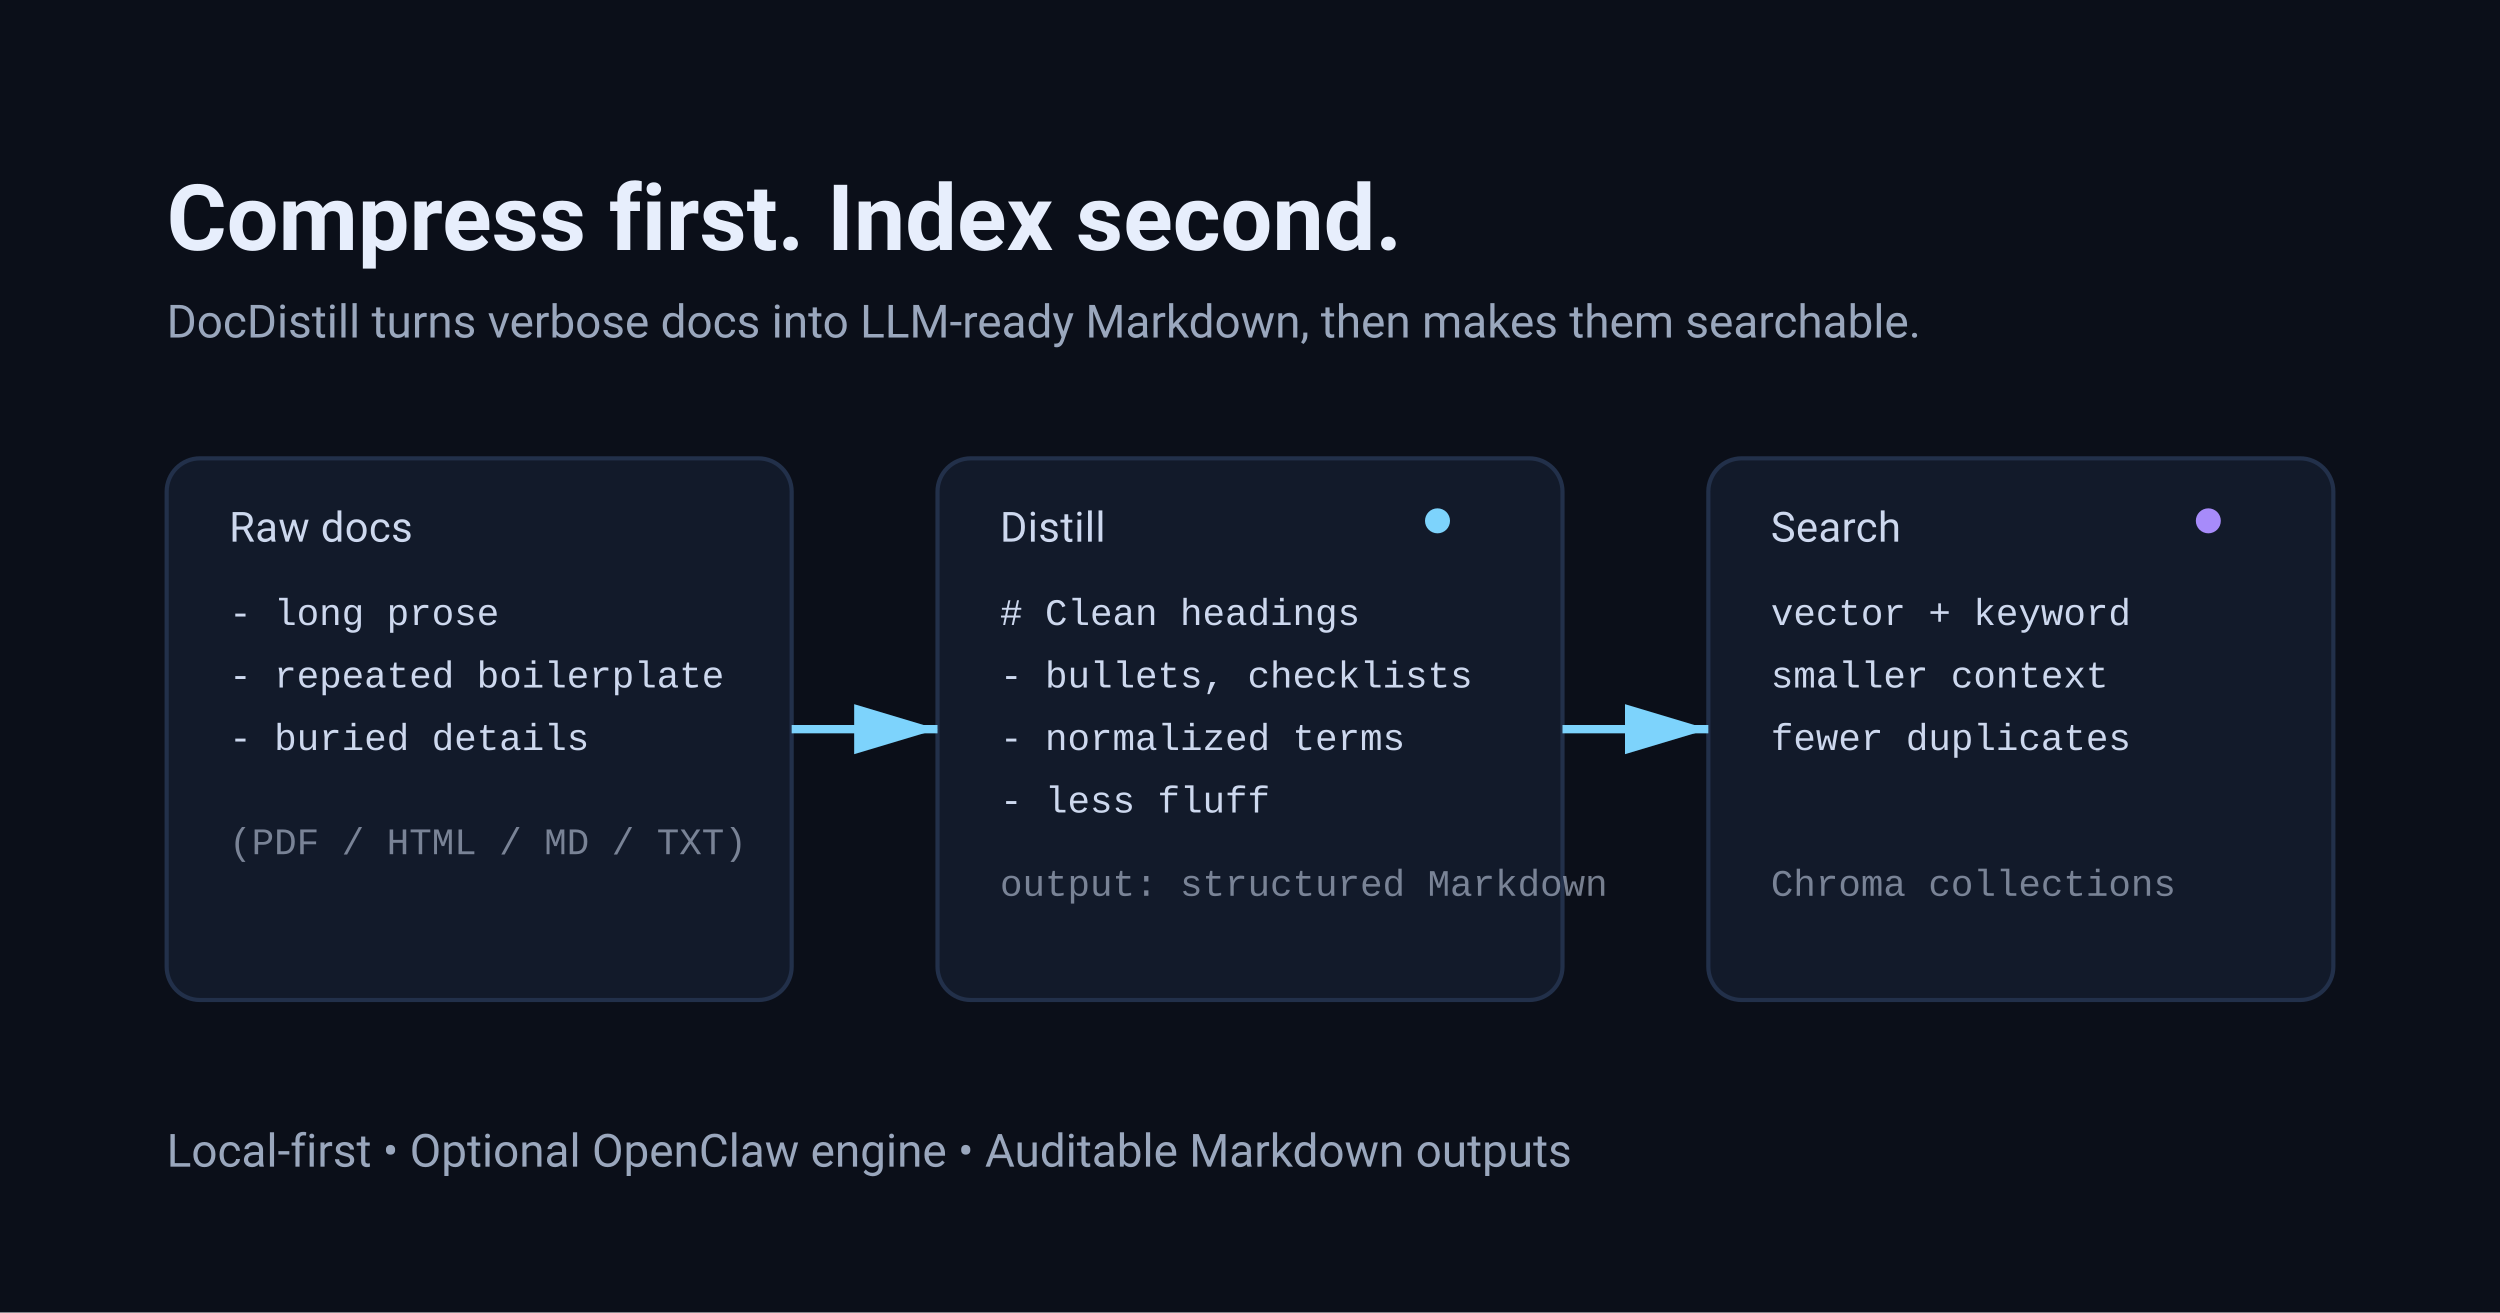
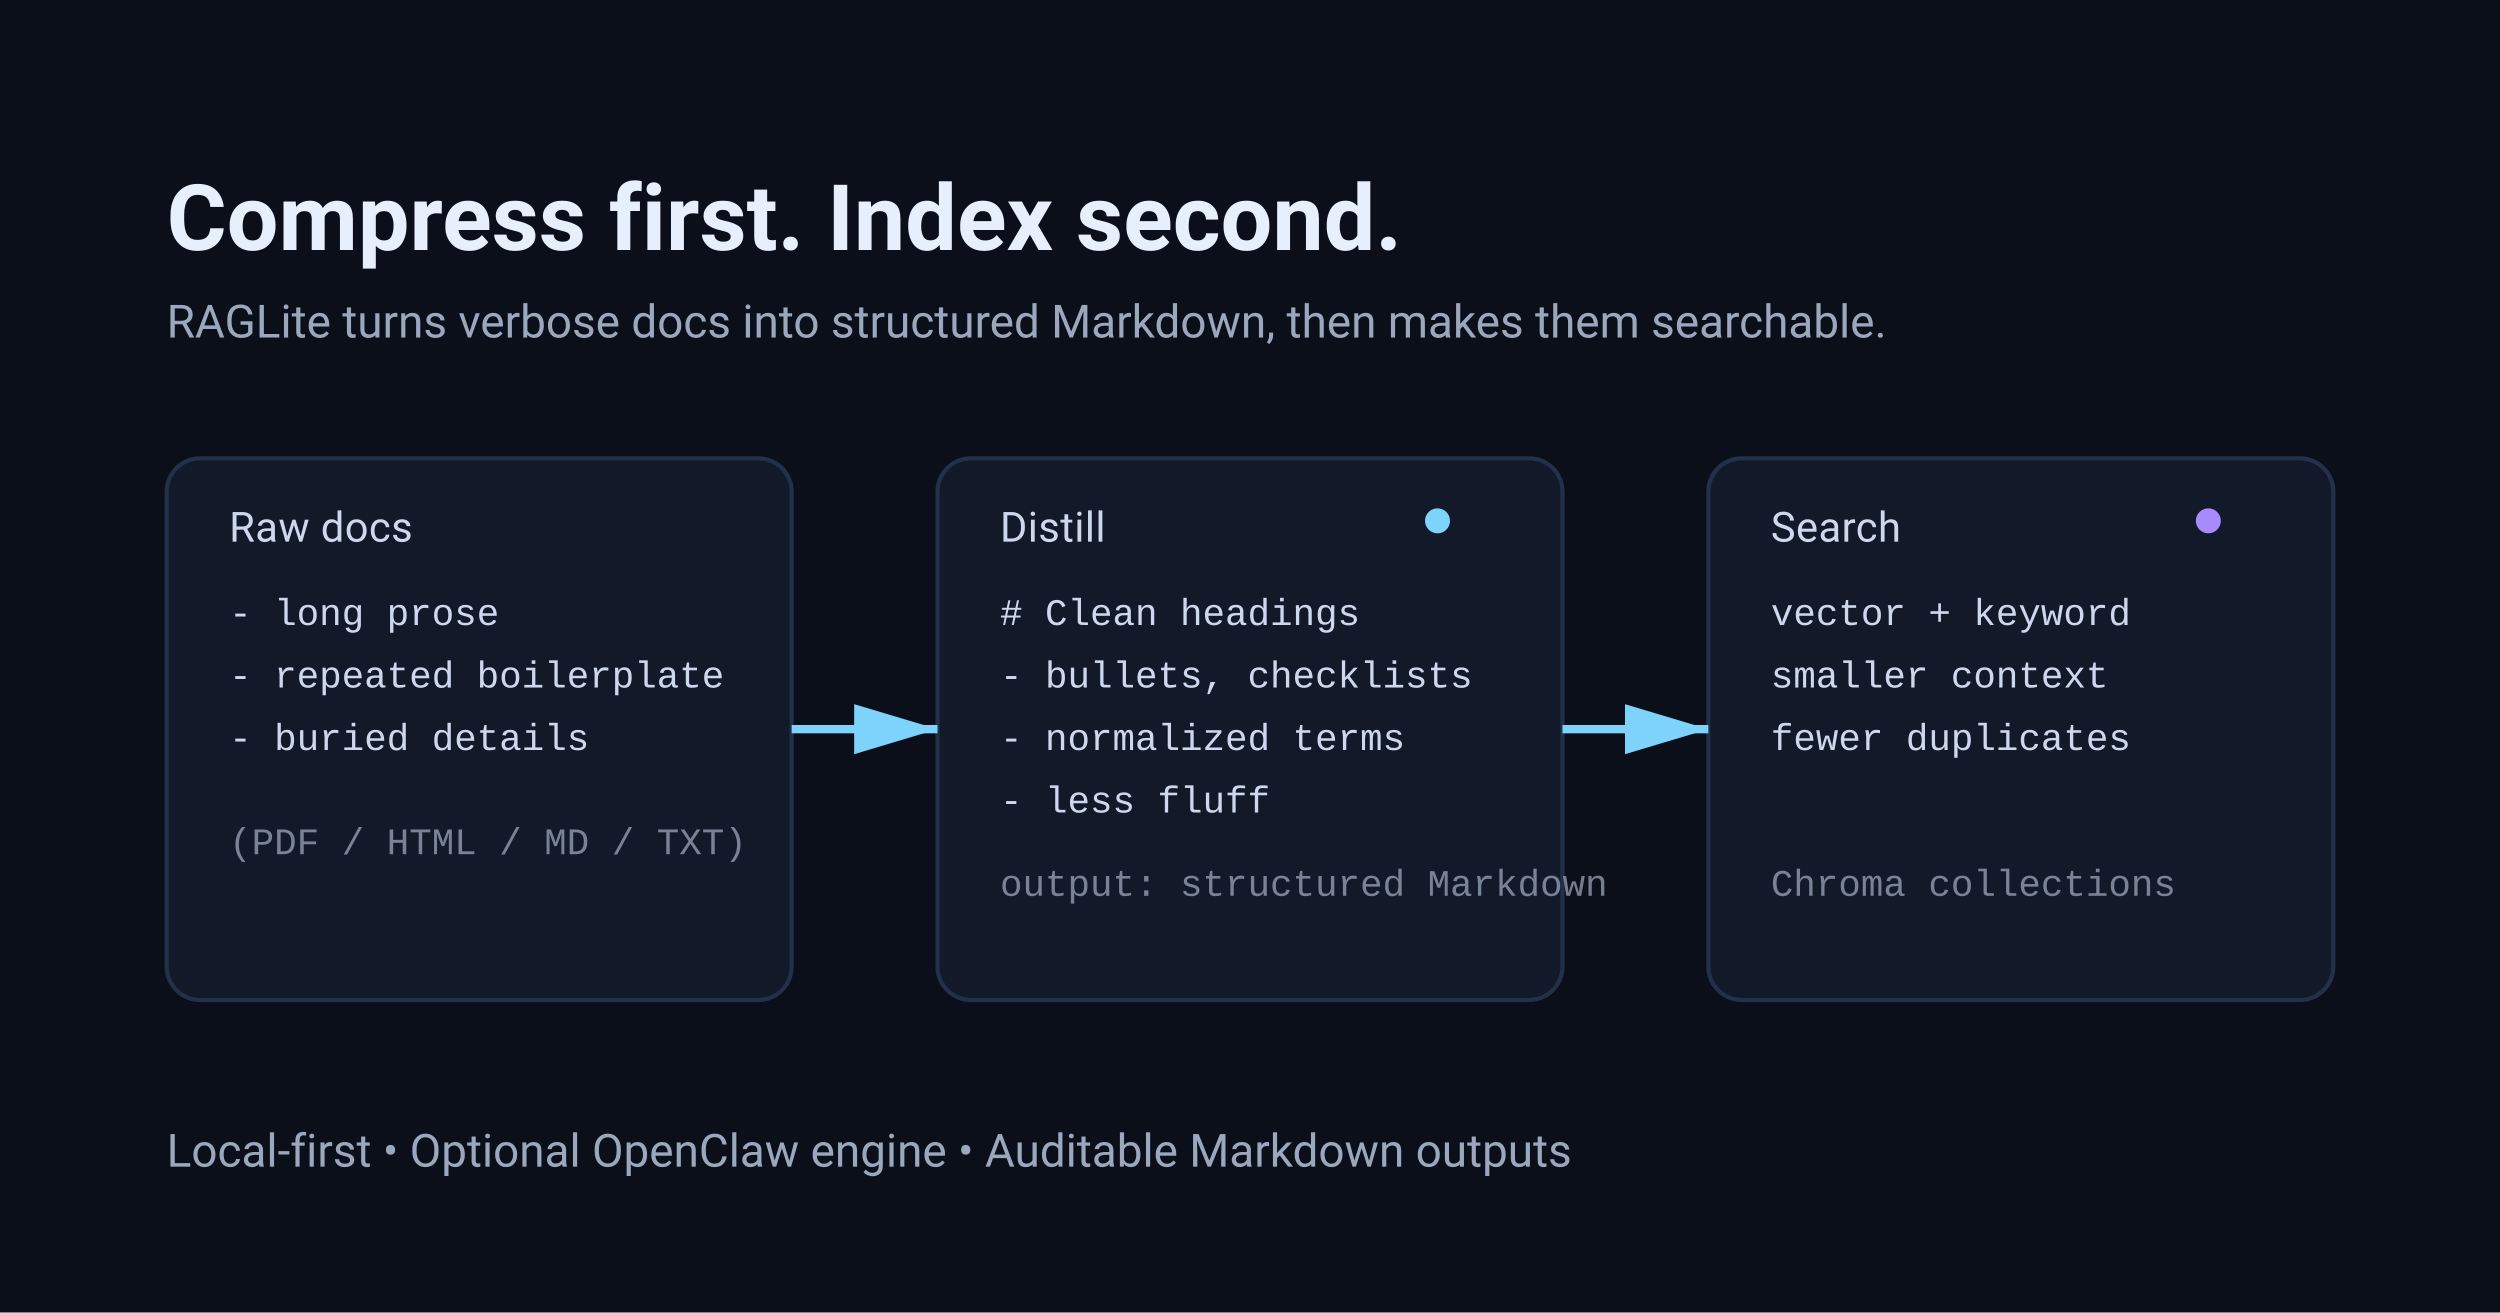
<svg xmlns="http://www.w3.org/2000/svg" width="1200" height="630" viewBox="0 0 1200 630">
  <defs>
    <style>
      .bg { fill: #0b0f19; }
      .card { fill: #121a2a; stroke: #22304a; stroke-width: 2; }
      .muted { fill: #9aa7bd; font-family: ui-sans-serif, system-ui, -apple-system, Segoe UI, Roboto, Helvetica, Arial; font-size: 22px; }
      .title { fill: #e7eefc; font-family: ui-sans-serif, system-ui, -apple-system, Segoe UI, Roboto, Helvetica, Arial; font-size: 44px; font-weight: 700; }
      .label { fill: #cdd8ee; font-family: ui-sans-serif, system-ui, -apple-system, Segoe UI, Roboto, Helvetica, Arial; font-size: 20px; letter-spacing: 0.2px; }
      .mono { fill: #cdd8ee; font-family: ui-monospace, SFMono-Regular, Menlo, Monaco, Consolas, "Liberation Mono", "Courier New", monospace; font-size: 18px; }
      .accent { fill: #7dd3fc; }
      .accent2 { fill: #a78bfa; }
      .line { stroke: #2b3b5c; stroke-width: 3; }
      .arrow { stroke: #7dd3fc; stroke-width: 4; fill: none; }
    </style>
    <marker id="arrowhead" markerWidth="10" markerHeight="10" refX="10" refY="3" orient="auto">
      <path d="M0,0 L10,3 L0,6 Z" fill="#7dd3fc" />
    </marker>
  </defs>
  <rect class="bg" x="0" y="0" width="1200" height="630" />
  <text class="title" x="80" y="120">Compress first. Index second.</text>
-   <text class="muted" x="80" y="162">DocDistill turns verbose docs into LLM-ready Markdown, then makes them searchable.</text>
+   <text class="muted" x="80" y="162">RAGLite turns verbose docs into structured Markdown, then makes them searchable.</text>
  <rect class="card" x="80" y="220" width="300" height="260" rx="16" />
  <rect class="card" x="450" y="220" width="300" height="260" rx="16" />
  <rect class="card" x="820" y="220" width="300" height="260" rx="16" />
  <text class="label" x="110" y="260">Raw docs</text>
  <text class="mono" x="110" y="300">- long prose</text>
  <text class="mono" x="110" y="330">- repeated boilerplate</text>
  <text class="mono" x="110" y="360">- buried details</text>
  <text class="mono" x="110" y="410" opacity="0.55">(PDF / HTML / MD / TXT)</text>
  <text class="label" x="480" y="260">Distill</text>
  <circle class="accent" cx="690" cy="250" r="6" />
  <text class="mono" x="480" y="300"># Clean headings</text>
  <text class="mono" x="480" y="330">- bullets, checklists</text>
  <text class="mono" x="480" y="360">- normalized terms</text>
  <text class="mono" x="480" y="390">- less fluff</text>
  <text class="mono" x="480" y="430" opacity="0.55">output: structured Markdown</text>
  <text class="label" x="850" y="260">Search</text>
  <circle class="accent2" cx="1060" cy="250" r="6" />
  <text class="mono" x="850" y="300">vector + keyword</text>
  <text class="mono" x="850" y="330">smaller context</text>
  <text class="mono" x="850" y="360">fewer duplicates</text>
  <text class="mono" x="850" y="430" opacity="0.55">Chroma collections</text>
  <line class="arrow" x1="380" y1="350" x2="450" y2="350" marker-end="url(#arrowhead)" />
  <line class="arrow" x1="750" y1="350" x2="820" y2="350" marker-end="url(#arrowhead)" />
  <text class="muted" x="80" y="560">Local-first • Optional OpenClaw engine • Auditable Markdown outputs</text>
</svg>
